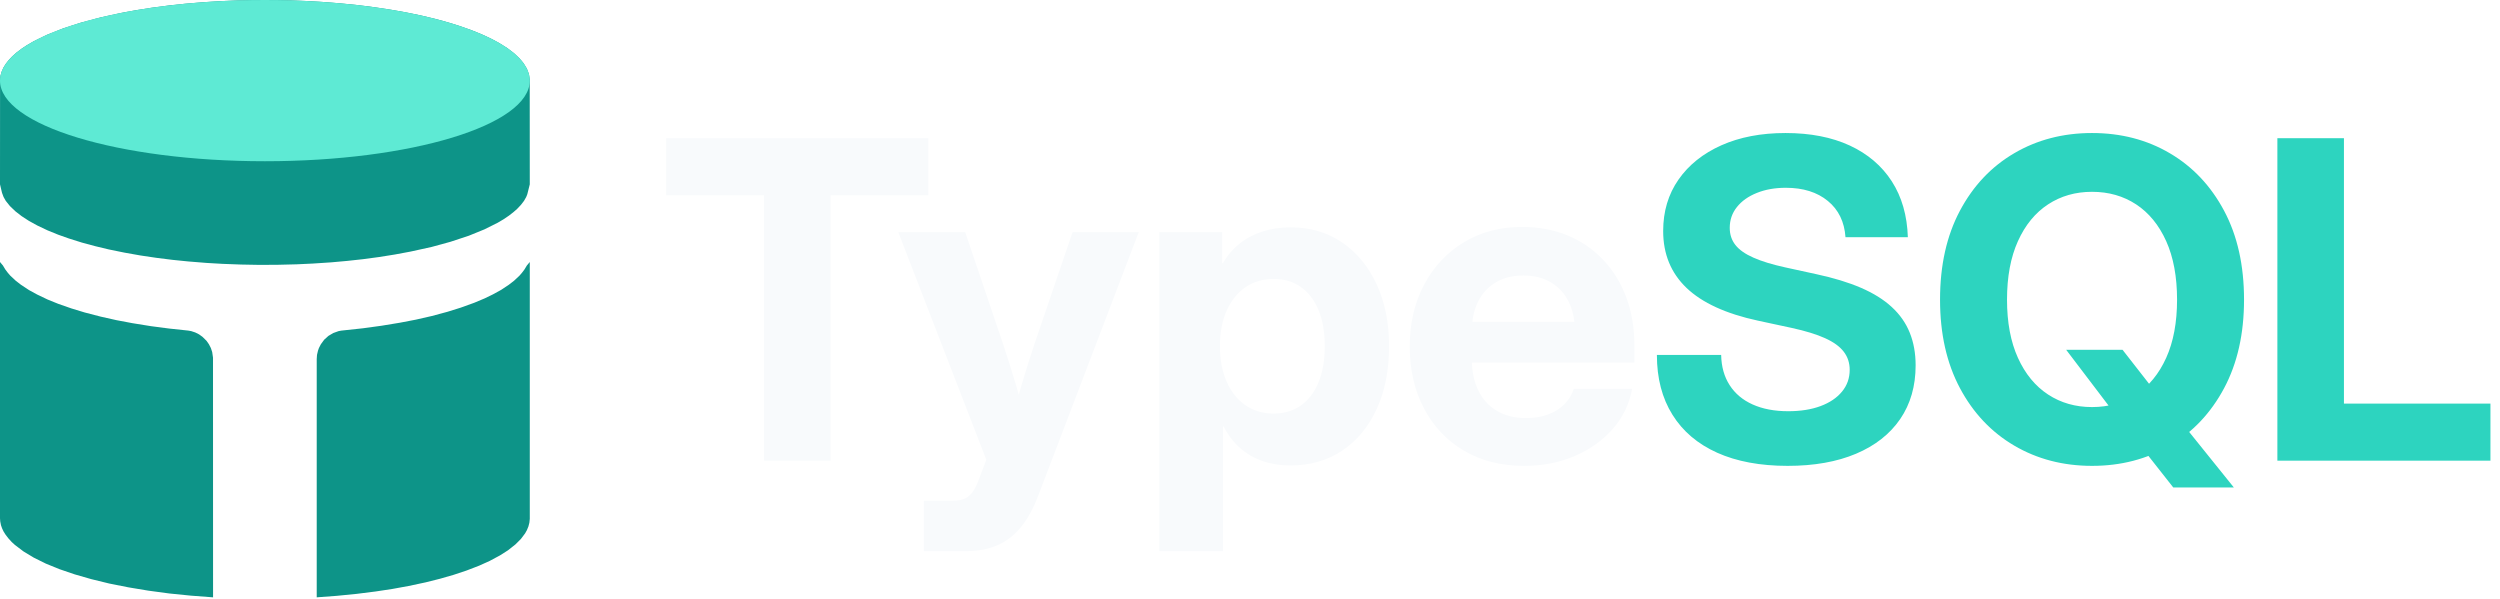
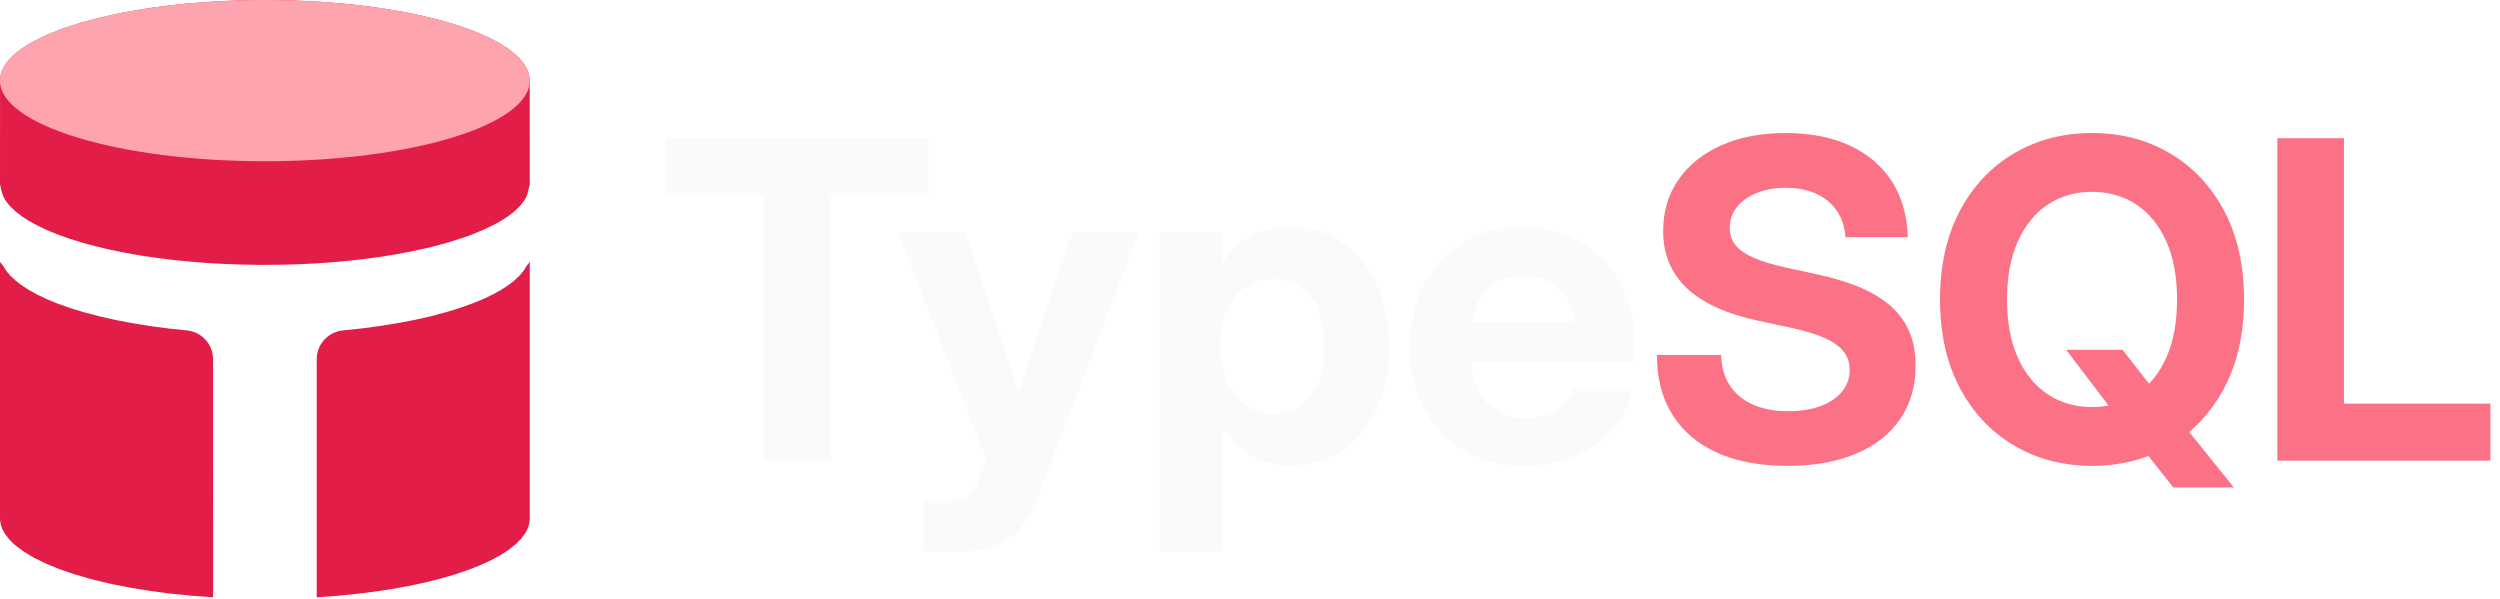
<svg xmlns="http://www.w3.org/2000/svg" viewBox="18 12 434.14 104" role="img" aria-label="TypeSQL">
-   <path d="M109.99 25.78L109.86 24.9L109.49 23.92L108.89 22.95L108.17 22.09L107.28 21.26L106.07 20.34L104.65 19.45L103.22 18.69L101.63 17.95L99.9 17.25L97.78 16.5L95.75 15.87L93.6 15.28L91.04 14.67L88.34 14.12L85.84 13.68L82.93 13.24L80.26 12.9L77.18 12.59L74.39 12.36L71.55 12.19L68.33 12.06L65.08 12L62.19 12.01L59.31 12.07L56.09 12.21L53.26 12.39L50.13 12.65L47.4 12.94L44.41 13.33L41.52 13.79L39.05 14.24L35.52 15.01L31.99 15.95L29.02 16.91L26.16 18.04L23.87 19.16L22.69 19.84L21.78 20.44L20.84 21.15L20.14 21.78L19.54 22.41L19.03 23.05L18.62 23.7L18.28 24.46L18.09 25.12L18.01 25.78L18 44.01L18.35 45.49L18.62 46.21L19 46.88L19.73 47.79L20.68 48.7L21.75 49.53L23.01 50.35L24.48 51.16L26.25 52L28.09 52.75L29.98 53.42L32.24 54.13L34.54 54.75L36.87 55.31L39.61 55.87L42.37 56.36L45.13 56.77L47.91 57.12L50.67 57.4L53.89 57.66L56.65 57.82L59.87 57.94L63.07 58L66.29 57.98L69.51 57.9L72.29 57.77L75.49 57.56L78.27 57.31L81.03 57.01L83.79 56.64L86.55 56.2L89.29 55.69L92.97 54.88L96.22 53.99L99.4 52.94L102.15 51.82L104.43 50.68L105.46 50.07L106.39 49.44L107.15 48.85L107.8 48.28L108.47 47.57L109 46.88L109.38 46.21L109.57 45.73L110 44.01ZM18 102L18.04 102.55L18.17 103.21L18.36 103.75L18.62 104.3L18.96 104.84L19.45 105.48L20.03 106.12L20.6 106.64L22.08 107.76L23.87 108.84L25.95 109.87L28.33 110.84L30.97 111.74L33.85 112.57L36.96 113.33L40.27 113.99L43.76 114.57L47.4 115.06L51.17 115.44L55 115.73L54.99 74.11L54.85 73.14L54.62 72.44L54.28 71.78L53.86 71.18L53.16 70.49L52.56 70.06L51.9 69.73L51.2 69.5L50.71 69.41L47.43 69.06L44.21 68.64L40.99 68.12L38.23 67.6L35.47 66.98L32.7 66.26L30.4 65.56L28.11 64.76L26.26 64.01L24.46 63.15L23.03 62.37L21.65 61.46L20.72 60.74L19.78 59.86L19.35 59.36L18.92 58.79L18.51 58.11L18 57.5ZM73 115.73L76.49 115.47L79.92 115.13L83.26 114.71L86.16 114.27L88.95 113.76L91.91 113.13L94.42 112.5L96.78 111.82L98.98 111.09L101.21 110.23L103.03 109.41L104.82 108.45L106.22 107.56L107.52 106.53L108.46 105.59L109.19 104.62L109.49 104.08L109.76 103.43L109.93 102.77L110 102.11L110 57.5L109.49 58.11L109.08 58.79L108.65 59.36L108.22 59.86L107.28 60.74L106.35 61.46L104.97 62.37L103.58 63.13L102.16 63.82L100.35 64.58L98.02 65.42L95.72 66.14L92.97 66.88L90.21 67.51L87.45 68.04L84.23 68.57L81.01 69.01L77.29 69.41L76.8 69.5L75.88 69.83L75.03 70.33L74.3 70.99L73.72 71.78L73.38 72.44L73.22 72.9L73.05 73.62L73 74.36Z" fill="#0D9488" />
-   <ellipse cx="64" cy="26" rx="46" ry="14" fill="#5EEAD4" />
+   <path d="M109.99 25.78L109.86 24.9L109.49 23.92L108.89 22.95L108.17 22.09L107.28 21.26L106.07 20.34L104.65 19.45L103.22 18.69L101.63 17.95L99.9 17.25L97.78 16.5L95.75 15.87L93.6 15.28L91.04 14.67L88.34 14.12L85.84 13.68L82.93 13.24L80.26 12.9L77.18 12.59L74.39 12.36L71.55 12.19L68.33 12.06L65.08 12L62.19 12.01L59.31 12.07L56.09 12.21L53.26 12.39L50.13 12.65L47.4 12.94L44.41 13.33L41.52 13.79L39.05 14.24L35.52 15.01L31.99 15.95L29.02 16.91L26.16 18.04L23.87 19.16L22.69 19.84L21.78 20.44L20.84 21.15L20.14 21.78L19.54 22.41L19.03 23.05L18.62 23.7L18.28 24.46L18.09 25.12L18.01 25.78L18 44.01L18.35 45.49L18.62 46.21L19 46.88L19.73 47.79L20.68 48.7L21.75 49.53L23.01 50.35L24.48 51.16L26.25 52L28.09 52.75L29.98 53.42L32.24 54.13L34.54 54.75L36.87 55.31L39.61 55.87L42.37 56.36L45.13 56.77L47.91 57.12L50.67 57.4L53.89 57.66L56.65 57.82L59.87 57.94L63.07 58L66.29 57.98L69.51 57.9L72.29 57.77L75.49 57.56L78.27 57.31L81.03 57.01L83.79 56.64L86.55 56.2L89.29 55.69L92.97 54.88L96.22 53.99L99.4 52.94L102.15 51.82L104.43 50.68L105.46 50.07L106.39 49.44L107.15 48.85L107.8 48.28L108.47 47.57L109 46.88L109.38 46.21L109.57 45.73L110 44.01ZM18 102L18.04 102.55L18.17 103.21L18.36 103.75L18.62 104.3L18.96 104.84L19.45 105.48L20.03 106.12L20.6 106.64L22.08 107.76L23.87 108.84L25.95 109.87L28.33 110.84L30.97 111.74L33.85 112.57L36.96 113.33L40.27 113.99L43.76 114.57L47.4 115.06L51.17 115.44L55 115.73L54.99 74.11L54.85 73.14L54.62 72.44L54.28 71.78L53.86 71.18L53.16 70.49L52.56 70.06L51.9 69.73L51.2 69.5L50.71 69.41L47.43 69.06L44.21 68.64L40.99 68.12L38.23 67.6L35.47 66.98L32.7 66.26L30.4 65.56L28.11 64.76L26.26 64.01L24.46 63.15L23.03 62.37L21.65 61.46L20.72 60.74L19.78 59.86L19.35 59.36L18.92 58.79L18.51 58.11L18 57.5ZM73 115.73L76.49 115.47L79.92 115.13L83.26 114.71L86.16 114.27L88.95 113.76L91.91 113.13L94.42 112.5L96.78 111.82L98.98 111.09L101.21 110.23L103.03 109.41L104.82 108.45L106.22 107.56L107.52 106.53L108.46 105.59L109.19 104.62L109.49 104.08L109.76 103.43L109.93 102.77L110 102.11L110 57.5L109.49 58.11L109.08 58.79L108.65 59.36L108.22 59.86L107.28 60.74L106.35 61.46L104.97 62.37L103.58 63.13L102.16 63.82L100.35 64.58L98.02 65.42L95.72 66.14L92.97 66.88L90.21 67.51L87.45 68.04L84.23 68.57L81.01 69.01L77.29 69.41L76.8 69.5L75.88 69.83L75.03 70.33L74.3 70.99L73.72 71.78L73.38 72.44L73.22 72.9L73.05 73.62L73 74.36Z" fill="#E11D48" />
+   <ellipse cx="64" cy="26" rx="46" ry="14" fill="#FDA4AF" />
  <path d="M133.68 45.91V36H179.21V45.91H162.24V92H150.68V45.91ZM178.44 107.71V98.95H183.49Q184.81 98.95 185.65 98.53Q186.48 98.12 187.07 97.19Q187.66 96.27 188.17 94.76L189.28 91.84L173.99 52.31H185.61L192.25 71.92Q193.4 75.4 194.45 78.92Q195.49 82.43 196.49 85.94H193.38Q194.34 82.43 195.39 78.91Q196.43 75.38 197.58 71.92L204.26 52.31H215.75L198.28 98.11Q197.02 101.43 195.28 103.55Q193.54 105.67 191.2 106.69Q188.85 107.71 185.76 107.71Q183.97 107.71 182.1 107.71Q180.23 107.71 178.44 107.71ZM219.32 107.71V52.31H230.23V57.69H230.37Q231.58 55.61 233.35 54.24Q235.11 52.86 237.34 52.17Q239.57 51.48 242.13 51.48Q247.21 51.48 251.05 54.09Q254.89 56.71 257.06 61.36Q259.22 66.01 259.22 72.12Q259.22 78.33 257.09 82.99Q254.96 87.65 251.1 90.24Q247.25 92.83 242.05 92.83Q239.45 92.83 237.26 92.07Q235.07 91.31 233.35 89.8Q231.64 88.3 230.5 86.07H230.38V107.71ZM239.18 83.82Q241.89 83.82 243.87 82.44Q245.85 81.06 246.95 78.44Q248.05 75.83 248.05 72.12Q248.05 68.39 246.95 65.79Q245.85 63.19 243.87 61.82Q241.89 60.44 239.18 60.44Q236.39 60.44 234.28 61.88Q232.18 63.33 231.02 65.94Q229.85 68.56 229.85 72.12Q229.85 75.65 231.02 78.29Q232.18 80.92 234.28 82.37Q236.39 83.82 239.18 83.82ZM282.67 92.9Q276.66 92.9 272.19 90.24Q267.72 87.59 265.27 82.9Q262.81 78.21 262.81 72.19Q262.81 66.12 265.31 61.43Q267.8 56.74 272.2 54.08Q276.59 51.41 282.3 51.41Q286.68 51.41 290.26 52.9Q293.84 54.4 296.43 57.15Q299.02 59.9 300.42 63.66Q301.82 67.43 301.82 71.97V74.95H266.76V67.88H296.48L291.49 69.55Q291.49 66.55 290.4 64.37Q289.3 62.2 287.3 61.02Q285.3 59.84 282.52 59.84Q279.78 59.84 277.78 61.02Q275.77 62.2 274.68 64.37Q273.59 66.55 273.59 69.55V74.39Q273.59 77.45 274.7 79.76Q275.8 82.06 277.91 83.33Q280.02 84.6 282.99 84.6Q285.16 84.6 286.85 83.97Q288.53 83.34 289.67 82.2Q290.8 81.05 291.3 79.53H301.43Q300.7 83.47 298.07 86.48Q295.43 89.49 291.46 91.19Q287.48 92.9 282.67 92.9Z" fill="#F8FAFC" />
-   <path d="M328.44 92.9Q321.28 92.9 316.2 90.62Q311.12 88.34 308.43 84.02Q305.73 79.7 305.73 73.64H316.89Q316.95 76.69 318.36 78.88Q319.77 81.08 322.36 82.24Q324.96 83.41 328.54 83.41Q331.76 83.41 334.15 82.52Q336.54 81.63 337.87 80.01Q339.21 78.4 339.21 76.22Q339.21 74.42 338.18 73.08Q337.15 71.73 334.94 70.73Q332.73 69.73 329.16 68.95L323.26 67.68Q314.94 65.88 310.88 62Q306.82 58.12 306.82 52.12Q306.82 47.01 309.48 43.19Q312.14 39.37 316.93 37.23Q321.71 35.1 328.07 35.1Q334.52 35.1 339.22 37.27Q343.92 39.45 346.53 43.5Q349.13 47.55 349.31 53.19H338.48Q338.2 49.18 335.42 46.9Q332.64 44.61 328.12 44.61Q325.29 44.61 323.09 45.5Q320.88 46.38 319.63 47.95Q318.38 49.51 318.38 51.56Q318.38 53.3 319.37 54.55Q320.35 55.8 322.49 56.74Q324.62 57.69 328.05 58.44L333.41 59.61Q337.89 60.57 341.15 61.97Q344.42 63.38 346.52 65.32Q348.63 67.26 349.64 69.78Q350.66 72.3 350.66 75.45Q350.66 80.85 347.98 84.77Q345.3 88.68 340.32 90.79Q335.34 92.9 328.44 92.9ZM376.8 72.74H386.59L391.78 79.39L396.4 84.82L405.92 96.65H395.4L389.14 88.7L385.54 84.24ZM381.29 92.9Q373.77 92.9 367.78 89.38Q361.8 85.87 358.35 79.39Q354.9 72.91 354.9 64.04Q354.9 55.09 358.35 48.6Q361.8 42.11 367.78 38.61Q373.77 35.1 381.29 35.1Q388.84 35.1 394.8 38.61Q400.77 42.11 404.23 48.6Q407.69 55.09 407.69 64.04Q407.69 72.93 404.23 79.41Q400.77 85.89 394.8 89.39Q388.84 92.9 381.29 92.9ZM381.29 82.69Q385.62 82.69 388.95 80.51Q392.28 78.32 394.17 74.15Q396.06 69.97 396.06 64.04Q396.06 58.07 394.17 53.87Q392.28 49.68 388.95 47.49Q385.62 45.31 381.29 45.31Q376.99 45.31 373.66 47.49Q370.32 49.68 368.43 53.87Q366.53 58.07 366.53 64.04Q366.53 69.97 368.43 74.15Q370.32 78.32 373.66 80.51Q376.99 82.69 381.29 82.69ZM413.48 92V36H425.04V82.09H450.48V92Z" fill="#2DD4BF" />
+   <path d="M328.44 92.9Q321.28 92.9 316.2 90.62Q311.12 88.34 308.43 84.02Q305.73 79.7 305.73 73.64H316.89Q316.95 76.69 318.36 78.88Q319.77 81.08 322.36 82.24Q324.96 83.41 328.54 83.41Q331.76 83.41 334.15 82.52Q336.54 81.63 337.87 80.01Q339.21 78.4 339.21 76.22Q339.21 74.42 338.18 73.08Q337.15 71.73 334.94 70.73Q332.73 69.73 329.16 68.95L323.26 67.68Q314.94 65.88 310.88 62Q306.82 58.12 306.82 52.12Q306.82 47.01 309.48 43.19Q312.14 39.37 316.93 37.23Q321.71 35.1 328.07 35.1Q334.52 35.1 339.22 37.27Q343.92 39.45 346.53 43.5Q349.13 47.55 349.31 53.19H338.48Q338.2 49.18 335.42 46.9Q332.64 44.61 328.12 44.61Q325.29 44.61 323.09 45.5Q320.88 46.38 319.63 47.95Q318.38 49.51 318.38 51.56Q318.38 53.3 319.37 54.55Q320.35 55.8 322.49 56.74Q324.62 57.69 328.05 58.44L333.41 59.61Q337.89 60.57 341.15 61.97Q344.42 63.38 346.52 65.32Q348.63 67.26 349.64 69.78Q350.66 72.3 350.66 75.45Q350.66 80.85 347.98 84.77Q345.3 88.68 340.32 90.79Q335.34 92.9 328.44 92.9ZM376.8 72.74H386.59L391.78 79.39L396.4 84.82L405.92 96.65H395.4L389.14 88.7L385.54 84.24ZM381.29 92.9Q373.77 92.9 367.78 89.38Q361.8 85.87 358.35 79.39Q354.9 72.91 354.9 64.04Q354.9 55.09 358.35 48.6Q361.8 42.11 367.78 38.61Q373.77 35.1 381.29 35.1Q388.84 35.1 394.8 38.61Q400.77 42.11 404.23 48.6Q407.69 55.09 407.69 64.04Q407.69 72.93 404.23 79.41Q400.77 85.89 394.8 89.39Q388.84 92.9 381.29 92.9ZM381.29 82.69Q385.62 82.69 388.95 80.51Q392.28 78.32 394.17 74.15Q396.06 69.97 396.06 64.04Q396.06 58.07 394.17 53.87Q392.28 49.68 388.95 47.49Q385.62 45.31 381.29 45.31Q376.99 45.31 373.66 47.49Q370.32 49.68 368.43 53.87Q366.53 58.07 366.53 64.04Q366.53 69.97 368.43 74.15Q370.32 78.32 373.66 80.51Q376.99 82.69 381.29 82.69ZM413.48 92V36H425.04V82.09H450.48V92Z" fill="#FB7185" />
</svg>
